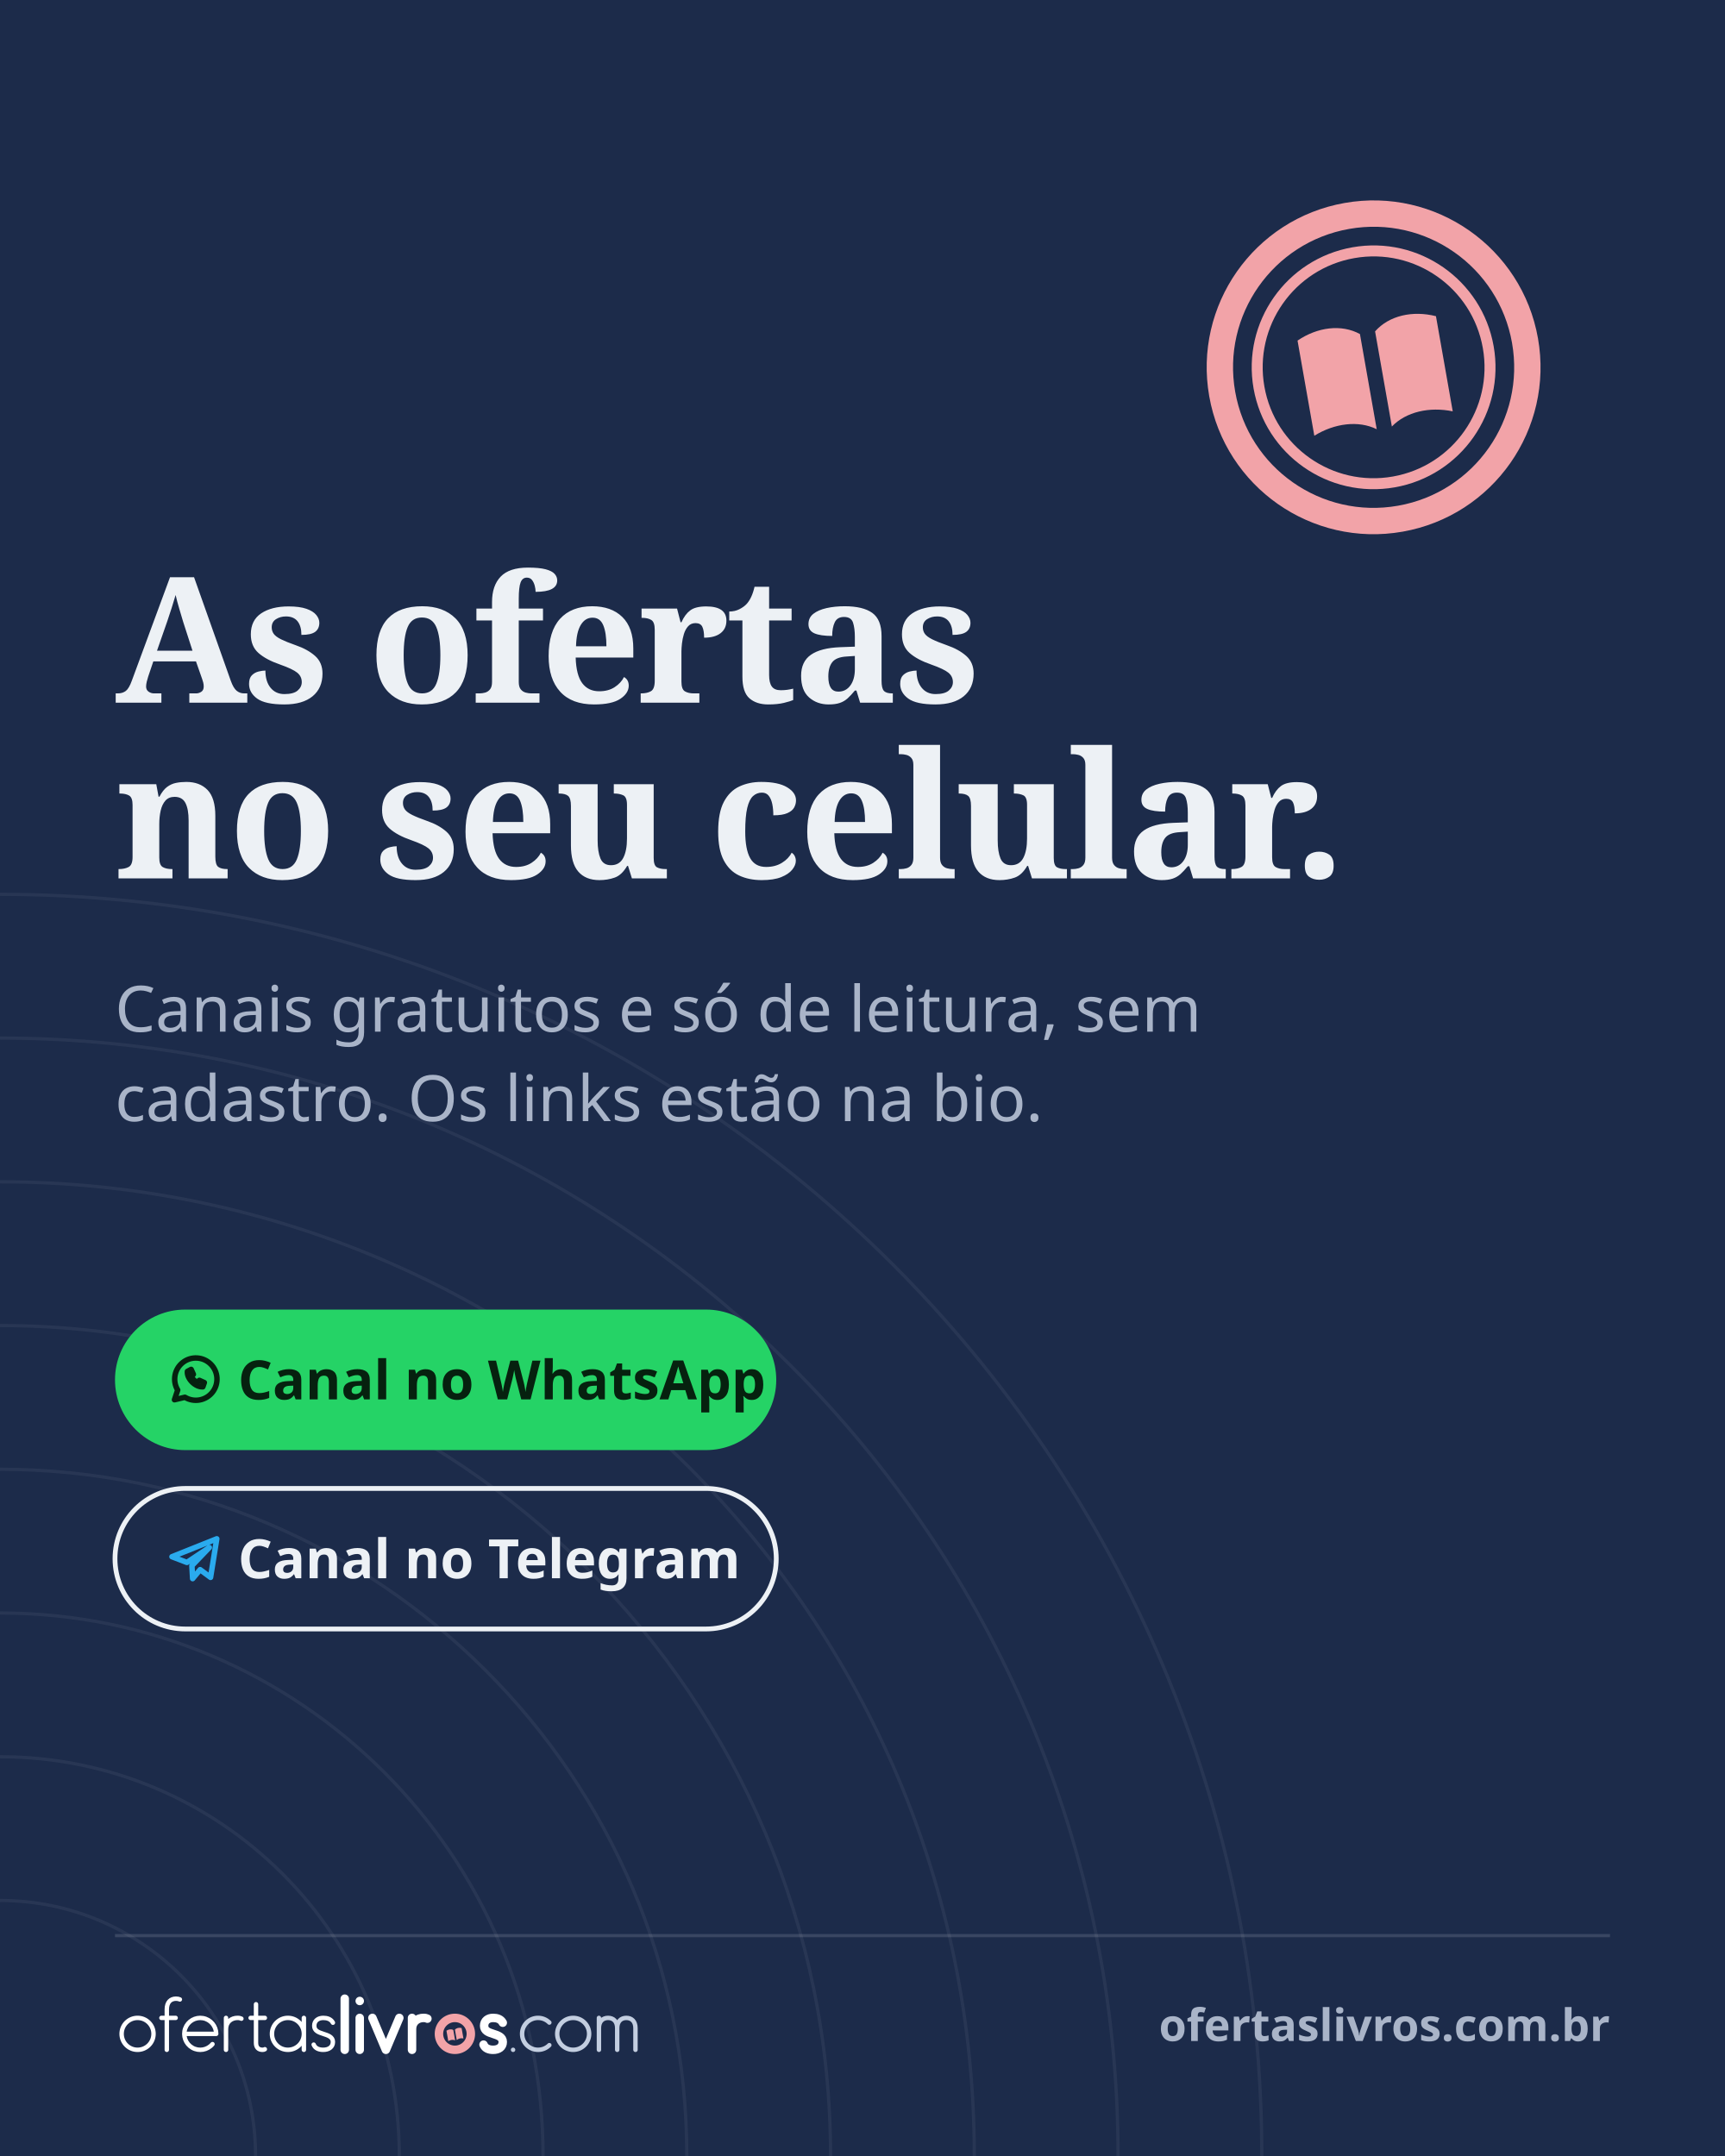
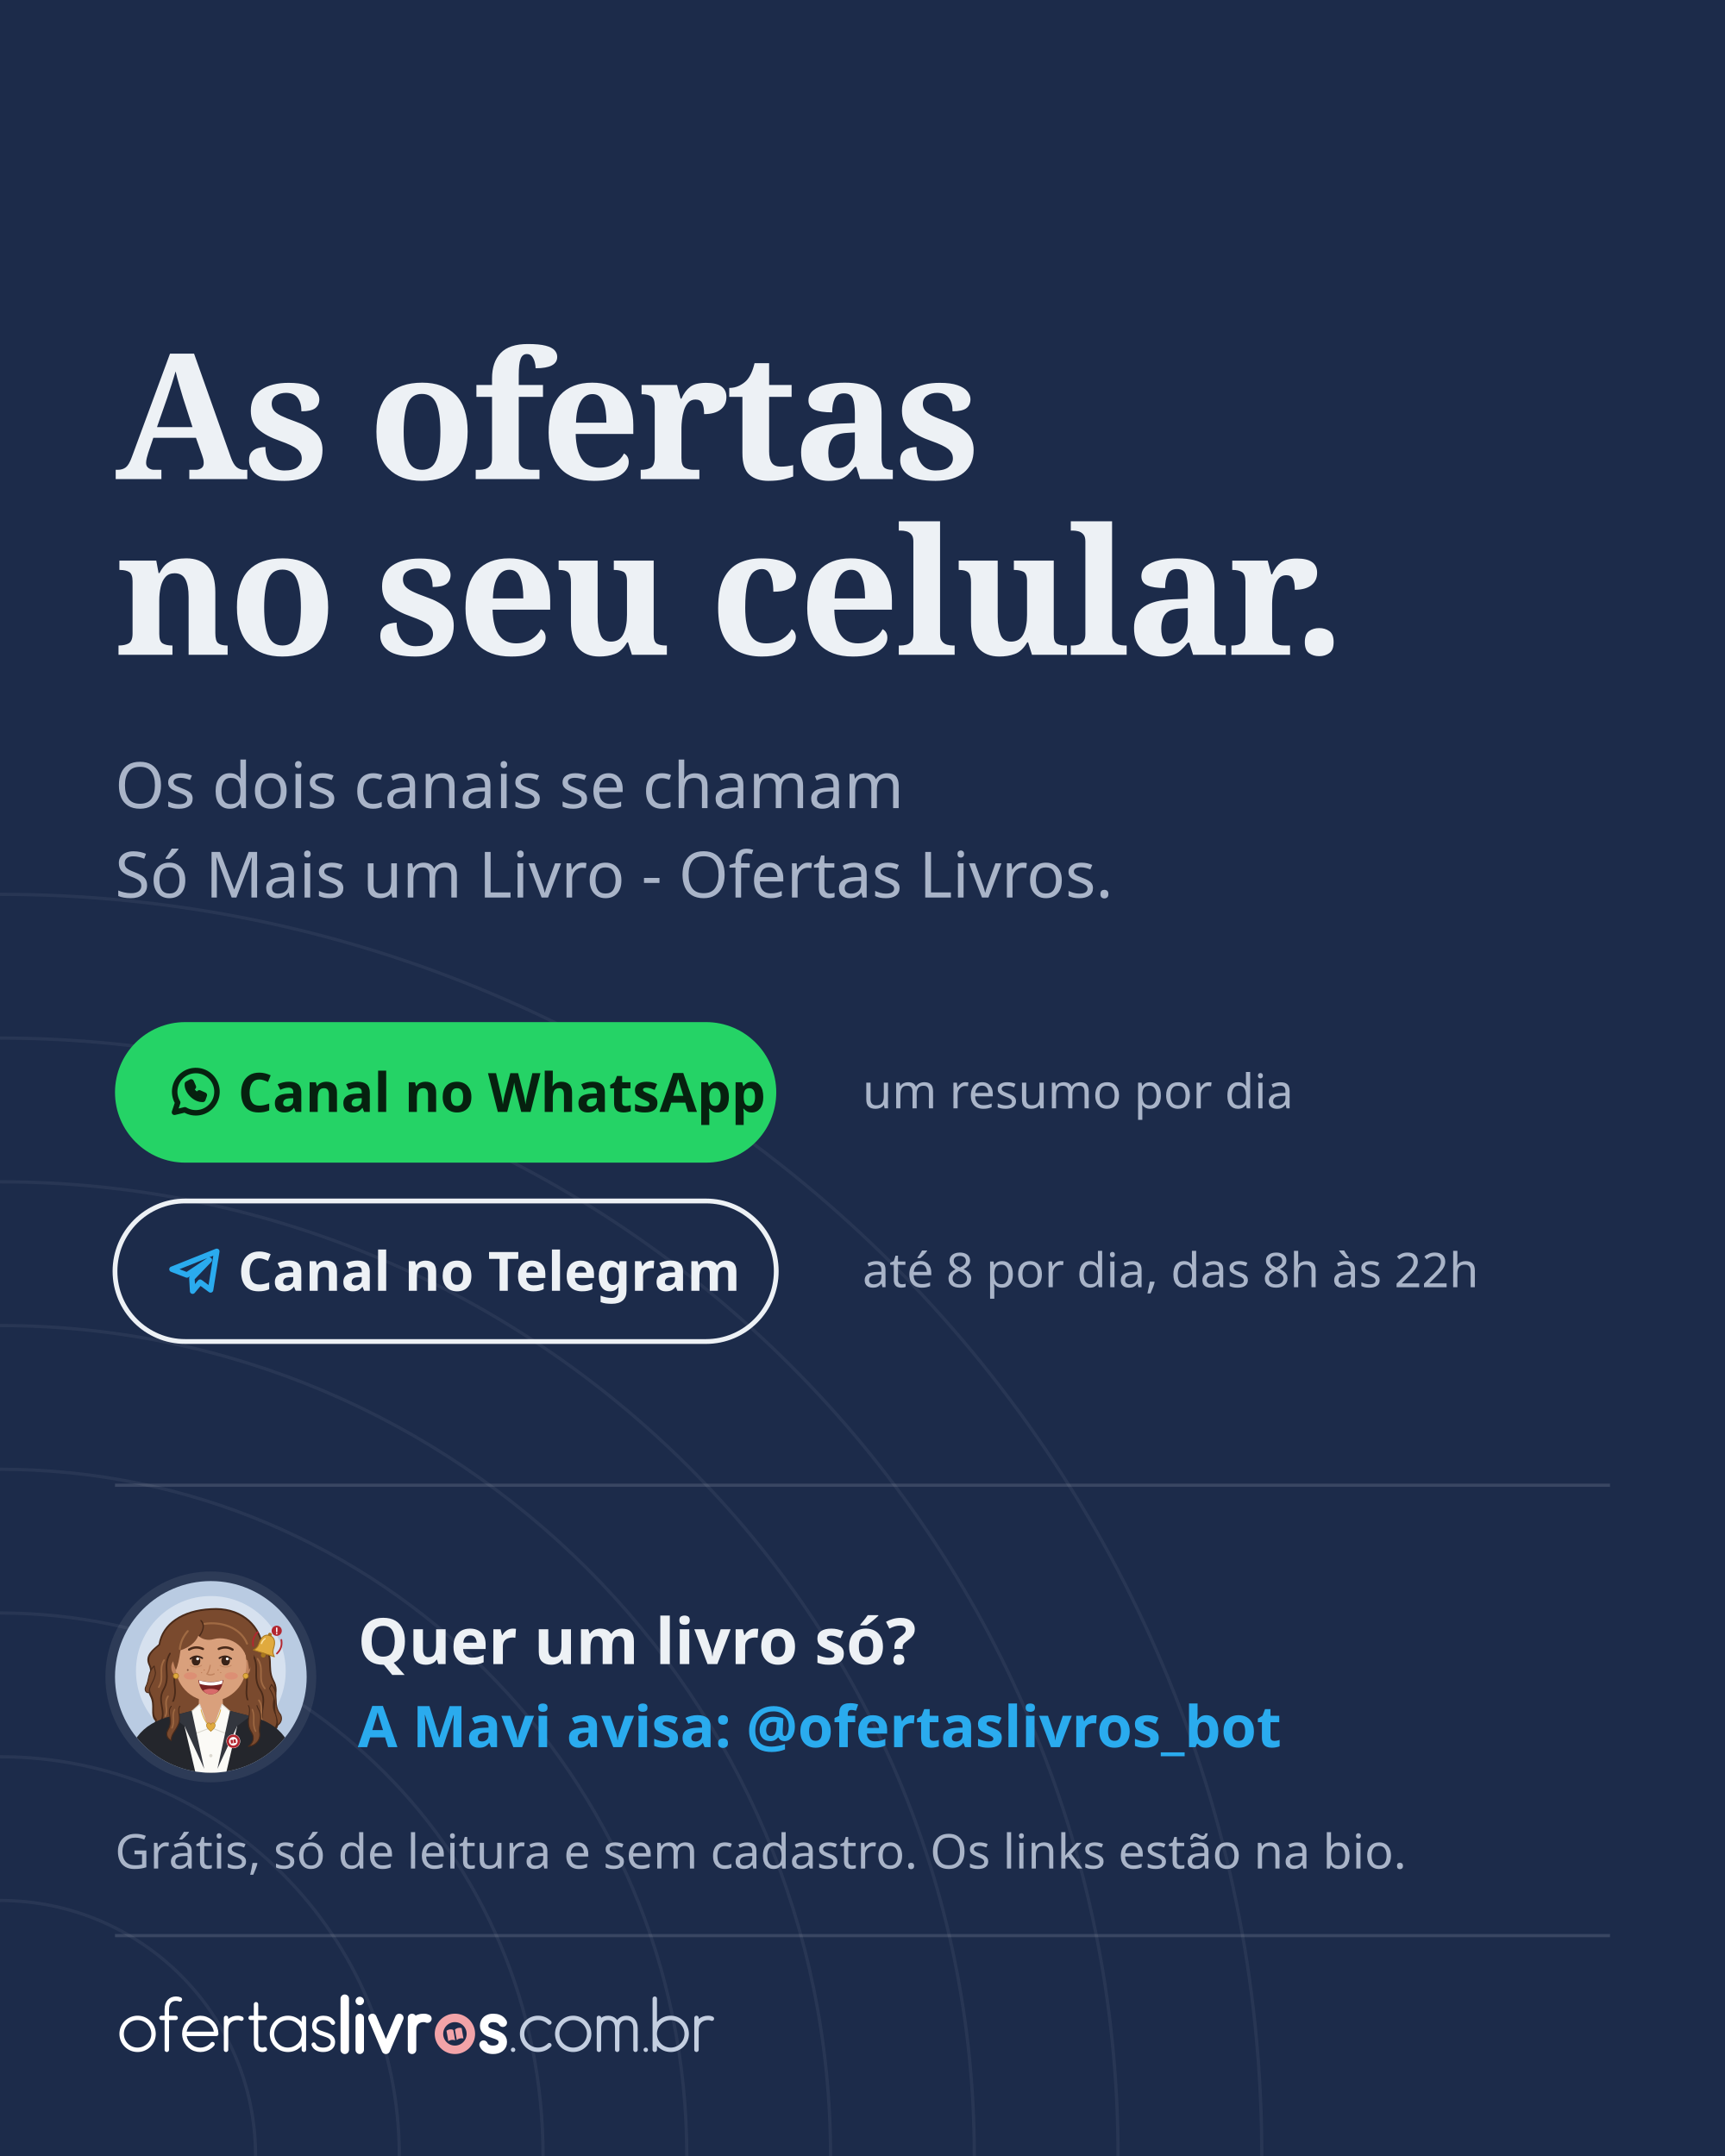
<svg xmlns="http://www.w3.org/2000/svg" width="1080" height="1350" viewBox="0 0 1080 1350" role="img" aria-label="As ofertas no seu celular.">
  <style>
@font-face{font-family:"Fraunces";font-weight:100 900;src:url("../../../../static/fonts/fraunces-latin-full-normal.woff2")}
@font-face{font-family:"Fraunces";font-style:italic;font-weight:100 900;src:url("../../../../static/fonts/fraunces-latin-full-italic.woff2")}
@font-face{font-family:"Outfit";font-weight:100 900;src:url("../../../../static/fonts/outfit-latin-wght-normal.woff2")}
.f{font-family:Fraunces,Charter,Georgia,serif;font-weight:800;font-variation-settings:"SOFT" 100,"WONK" 1;letter-spacing:-.02em}
.fi{font-family:Fraunces,Charter,Georgia,serif;font-style:italic;font-weight:400;font-variation-settings:"SOFT" 100,"WONK" 1}
.s{font-family:Outfit,system-ui,sans-serif}
.up{text-transform:uppercase;letter-spacing:.06em}
</style>
  <rect width="1080" height="1350" fill="#1c2b4a" />
  <circle cx="0" cy="1350" r="160" fill="none" stroke="#edf1f5" stroke-opacity="0.06" stroke-width="2" />
  <circle cx="0" cy="1350" r="250" fill="none" stroke="#edf1f5" stroke-opacity="0.06" stroke-width="2" />
  <circle cx="0" cy="1350" r="340" fill="none" stroke="#edf1f5" stroke-opacity="0.06" stroke-width="2" />
  <circle cx="0" cy="1350" r="430" fill="none" stroke="#edf1f5" stroke-opacity="0.06" stroke-width="2" />
  <circle cx="0" cy="1350" r="520" fill="none" stroke="#edf1f5" stroke-opacity="0.06" stroke-width="2" />
  <circle cx="0" cy="1350" r="610" fill="none" stroke="#edf1f5" stroke-opacity="0.06" stroke-width="2" />
  <circle cx="0" cy="1350" r="700" fill="none" stroke="#edf1f5" stroke-opacity="0.06" stroke-width="2" />
  <circle cx="0" cy="1350" r="790" fill="none" stroke="#edf1f5" stroke-opacity="0.06" stroke-width="2" />
-   <text class="f" x="72" y="440" font-size="110" fill="#edf1f5" text-anchor="start">
+   <text class="f" x="72" y="300" font-size="110" fill="#edf1f5" text-anchor="start">
    <tspan x="72" dy="0">As ofertas</tspan>
    <tspan x="72" dy="110">no seu celular.</tspan>
  </text>
-   <text class="s" x="72" y="646" font-size="40" fill="#a9b4c8" font-weight="400" text-anchor="start">
-     <tspan x="72" dy="0">Canais gratuitos e só de leitura, sem</tspan>
-     <tspan x="72" dy="56">cadastro. Os links estão na bio.</tspan>
+   <text class="s" x="72" y="506" font-size="40" fill="#a9b4c8" font-weight="400" text-anchor="start">
+     <tspan x="72" dy="0">Os dois canais se chamam</tspan>
+     <tspan x="72" dy="56">Só Mais um Livro - Ofertas Livros.</tspan>
  </text>
-   <rect x="72" y="820" width="414" height="88" rx="44.0" fill="#25d366" />
-   <g transform="translate(103 845.3) scale(1.5583)" fill="none" stroke="#06210f" stroke-width="2.2" stroke-linecap="round" stroke-linejoin="round" color="#06210f">
+   <rect x="72" y="640" width="414" height="88" rx="44.0" fill="#25d366" />
+   <g transform="translate(103 665.3) scale(1.5583)" fill="none" stroke="#06210f" stroke-width="2.2" stroke-linecap="round" stroke-linejoin="round" color="#06210f">
    <path d="M4 20l1.3-3.9A8.5 8.5 0 1 1 8.2 19z" />
    <path d="M9.2 8.6c-.3 2.9 3.2 6.4 6.2 6.2l.6-1.7-2-.9-.9.8a5 5 0 0 1-2.3-2.3l.8-.9-.9-2z" />
  </g>
-   <text class="s" x="149" y="876.24" font-size="34" fill="#06210f" font-weight="700" text-anchor="start">
+   <text class="s" x="149" y="696.24" font-size="34" fill="#06210f" font-weight="700" text-anchor="start">
    <tspan x="149" dy="0">Canal no WhatsApp</tspan>
  </text>
-   <rect x="72" y="932" width="414" height="88" rx="44.0" fill="none" stroke="#edf1f5" stroke-width="3" />
-   <g transform="translate(103 957.3) scale(1.5583)" fill="none" stroke="#2aabee" stroke-width="2.2" stroke-linecap="round" stroke-linejoin="round" color="#2aabee">
+   <rect x="72" y="752" width="414" height="88" rx="44.0" fill="none" stroke="#edf1f5" stroke-width="3" />
+   <g transform="translate(103 777.3) scale(1.5583)" fill="none" stroke="#2aabee" stroke-width="2.2" stroke-linecap="round" stroke-linejoin="round" color="#2aabee">
    <path d="M21 4 3 11.2l6 2.3L18 7.5l-7 7.3.3 5.2 3-3.6 4.2 3.1z" />
  </g>
-   <text class="s" x="149" y="988.24" font-size="34" fill="#edf1f5" font-weight="700" text-anchor="start">
+   <text class="s" x="149" y="808.24" font-size="34" fill="#edf1f5" font-weight="700" text-anchor="start">
    <tspan x="149" dy="0">Canal no Telegram</tspan>
  </text>
-   <g transform="translate(750.0 120.0) scale(6.875) rotate(-10 16 16)">
-     <circle cx="16" cy="16" r="14" fill="none" stroke="#f2a3a8" stroke-width="2.4" />
-     <circle cx="16" cy="16" r="10.6" fill="none" stroke="#f2a3a8" stroke-width="1.0" />
-     <path fill="#f2a3a8" d="M9.6 12.4C11.6 11.5 13.8 11.6 15.3 12.8V21.6C13.8 20.5 11.6 20.4 9.6 21.2ZM22.4 12.4C20.4 11.5 18.2 11.6 16.7 12.8V21.6C18.2 20.5 20.4 20.4 22.4 21.2Z" />
-   </g>
+   <text class="s" x="540" y="694" font-size="30" fill="#a9b4c8" font-weight="500" text-anchor="start">
+     <tspan x="540" dy="0">um resumo por dia</tspan>
+   </text>
+   <text class="s" x="540" y="806" font-size="30" fill="#a9b4c8" font-weight="500" text-anchor="start">
+     <tspan x="540" dy="0">até 8 por dia, das 8h às 22h</tspan>
+   </text>
+   <line x1="72" y1="930" x2="1008" y2="930" stroke="#edf1f5" stroke-opacity=".14" stroke-width="2" />
+   <circle cx="132.0" cy="1050" r="66.0" fill="#edf1f5" fill-opacity=".08" />
+   <svg x="72.0" y="990.0" width="120" height="120" viewBox="0 0 640 640" aria-label="Mavi">
+     <defs>
+       <clipPath id="mavi1">
+         <circle cx="320" cy="320" r="320" />
+       </clipPath>
+     </defs>
+     <g clip-path="url(#mavi1)">
+       <rect width="640" height="640" fill="#b9cbe2" />
+       <circle cx="320" cy="300" r="250" fill="#d6e1ef" />
+       <g transform="translate(320 330) scale(1.1) translate(-320 -330)">
+         <path fill="#4a2a19" transform="translate(320 300) scale(1.03) translate(-320 -300)" d="M320 118 C 404 112 462 160 474 226 C 512 256 486 292 506 330 C 528 368 494 398 516 436  C 526 464 512 488 492 484 C 486 498 466 500 458 488 C 446 498 424 492 420 476 L 404 462 L 236 462 L 222 470  C 214 484 196 486 188 472 C 170 480 152 468 156 450 C 138 432 156 404 140 376 C 124 344 152 314 136 284  C 124 256 150 238 166 224 C 176 162 236 122 320 118 Z" />
+         <path fill="#7a4a2e" d="M320 118 C 404 112 462 160 474 226 C 512 256 486 292 506 330 C 528 368 494 398 516 436  C 526 464 512 488 492 484 C 486 498 466 500 458 488 C 446 498 424 492 420 476 L 404 462 L 236 462 L 222 470  C 214 484 196 486 188 472 C 170 480 152 468 156 450 C 138 432 156 404 140 376 C 124 344 152 314 136 284  C 124 256 150 238 166 224 C 176 162 236 122 320 118 Z" />
+         <path fill="none" stroke="#4a2a19" stroke-width="5" stroke-linecap="round" d="M196 250 C 172 290 200 320 176 360 C 156 396 186 424 168 458  M214 300 C 200 336 222 360 204 398 C 194 420 206 440 198 462 M444 248 C 472 288 444 320 470 360 C 494 398 462 428 482 470  M424 300 C 440 340 416 368 438 404 C 450 426 436 448 444 470" />
+         <path fill="none" stroke="#a06a43" stroke-width="5" stroke-linecap="round" d="M178 270 C 160 300 180 322 162 352 M190 380 C 176 402 192 420 182 440  M462 266 C 484 298 460 326 484 356 M466 392 C 482 416 466 436 478 456" />
+         <path fill="#7a4a2e" stroke="#4a2a19" stroke-width="3" stroke-linejoin="round" d="M148 288 C 128 306 134 330 122 352 C 118 362 124 372 134 368 C 130 350 150 334 152 308 Z M504 344 C 530 372 506 404 532 436 C 538 450 532 462 522 468 C 524 448 512 432 514 410 C 516 388 506 370 498 356 Z" />
+         <path fill="#d9a07c" d="M286 330 L354 330 L358 440 L282 440 Z" />
+         <path fill="#c0835f" d="M286 352 C 300 372 340 372 354 352 L354 330 L286 330 Z" />
+         <path fill="#24262c" d="M60 640 C 60 520 110 462 200 440 L 262 424 L 320 600 L 378 424 L 440 440 C 530 462 580 520 580 640 Z" />
+         <path fill="#fbfaf6" d="M262 424 L 290 420 L 320 488 L 350 420 L 378 424 L 400 470 L 360 640 L 280 640 L 240 470 Z" />
+         <path fill="#d9a07c" d="M290 420 L 320 488 L 350 420 Z" />
+         <path fill="#fbfaf6" stroke="#dcd9d1" stroke-width="3" stroke-linejoin="round" d="M286 404 L 248 438 L 276 492 L 312 478 Z" />
+         <path fill="#fbfaf6" stroke="#dcd9d1" stroke-width="3" stroke-linejoin="round" d="M354 404 L 392 438 L 364 492 L 328 478 Z" />
+         <path fill="#33363e" d="M240 470 L 200 440 L 262 424 L 300 600 Z M400 470 L 440 440 L 378 424 L 340 600 Z" />
+         <circle cx="320" cy="560" r="5" fill="#dcd9d1" />
+         <path fill="#7a4a2e" d="M200 396 C 184 428 208 452 190 482 C 182 496 188 508 200 514 C 198 498 212 486 220 468 C 232 444 216 424 228 398 Z" />
+         <path fill="none" stroke="#4a2a19" stroke-width="3" stroke-linecap="round" stroke-linejoin="round" d="M200 410 C 184 428 208 452 190 482 C 182 496 188 508 200 514 C 198 498 212 486 220 468 C 232 444 216 424 226 410" />
+         <path fill="#7a4a2e" d="M428 392 C 446 428 422 458 444 490 C 454 506 448 522 434 532 C 456 530 472 512 468 490 C 464 464 480 444 464 418 C 458 406 458 398 454 390 Z" />
+         <path fill="none" stroke="#4a2a19" stroke-width="3" stroke-linecap="round" stroke-linejoin="round" d="M434 408 C 446 428 422 458 444 490 C 454 506 448 522 434 532 C 456 530 472 512 468 490 C 464 464 480 444 464 418 C 462 414 461 411 460 408" />
+         <path fill="none" stroke="#a06a43" stroke-width="4" stroke-linecap="round" d="M210 420 C 200 440 212 456 202 476 M446 420 C 456 444 444 462 456 486" />
+         <path d="M290 420 Q 300 460 320 470 Q 340 460 350 420" fill="none" stroke="#e0aa3e" stroke-width="2.5" />
+         <path fill="#e0aa3e" stroke="#a8771f" stroke-width="1.5" d="M320 486 C 306 476 304 466 310 462 C 314 459 318 461 320 465 C 322 461 326 459 330 462 C 336 466 334 476 320 486 Z" />
+         <ellipse cx="216" cy="292" rx="16" ry="24" fill="#c0835f" />
+         <ellipse cx="424" cy="292" rx="16" ry="24" fill="#c0835f" />
+         <path fill="#d9a07c" d="M320 168 C 392 168 428 214 428 282 C 428 344 384 392 320 396 C 256 392 212 344 212 282 C 212 214 248 168 320 168 Z" />
+         <circle cx="214" cy="318" r="8" fill="#e0aa3e" stroke="#a8771f" stroke-width="2" />
+         <circle cx="426" cy="318" r="8" fill="#e0aa3e" stroke="#a8771f" stroke-width="2" />
+         <ellipse cx="258" cy="318" rx="20" ry="11" fill="#e07a6a" opacity=".45" />
+         <ellipse cx="382" cy="318" rx="20" ry="11" fill="#e07a6a" opacity=".45" />
+         <path d="M254 238 Q 274 226 296 236" fill="none" stroke="#4a2a19" stroke-width="7" stroke-linecap="round" />
+         <path d="M344 236 Q 366 226 386 238" fill="none" stroke="#4a2a19" stroke-width="7" stroke-linecap="round" />
+         <ellipse cx="275" cy="272" rx="13" ry="15" fill="#3a2217" />
+         <ellipse cx="365" cy="272" rx="13" ry="15" fill="#3a2217" />
+         <circle cx="280" cy="266" r="4.5" fill="#fff" />
+         <circle cx="370" cy="266" r="4.5" fill="#fff" />
+         <path d="M258 266 Q 275 252 294 264" fill="none" stroke="#3a2217" stroke-width="5" stroke-linecap="round" />
+         <path d="M346 264 Q 365 252 382 266" fill="none" stroke="#3a2217" stroke-width="5" stroke-linecap="round" />
+         <path d="M258 286 Q 275 296 292 286" fill="#d9a07c" stroke="#c0835f" stroke-width="2.5" stroke-linecap="round" />
+         <path d="M348 286 Q 365 296 382 286" fill="#d9a07c" stroke="#c0835f" stroke-width="2.5" stroke-linecap="round" />
+         <path d="M318 286 Q 314 306 308 312 Q 318 318 330 312" fill="none" stroke="#c0835f" stroke-width="4" stroke-linecap="round" stroke-linejoin="round" />
+         <circle cx="250" cy="300" r="2.6" fill="#7a4a35" />
+         <g fill="#b9764f">
+           <circle cx="300" cy="300" r="1.8" />
+           <circle cx="292" cy="308" r="1.6" />
+           <circle cx="342" cy="300" r="1.8" />
+           <circle cx="350" cy="308" r="1.6" />
+         </g>
+         <path d="M282 330 Q 320 342 358 330 Q 352 372 320 374 Q 288 372 282 330 Z" fill="#7a2324" />
+         <path d="M284 331 Q 320 343 356 331 L 354 342 Q 320 352 286 342 Z" fill="#fff" />
+         <path d="M296 362 Q 320 352 344 362 Q 334 374 320 374 Q 306 374 296 362 Z" fill="#d86a6a" />
+         <path fill="#7a4a2e" d="M282 150 C 340 132 420 150 446 216 C 458 250 448 280 436 300 C 434 270 424 240 404 224  C 384 206 352 200 330 206 C 310 212 292 206 282 196 C 274 216 254 232 228 240 C 224 268 220 286 214 300  C 196 260 200 210 232 178 C 246 164 262 154 282 150 Z" />
+         <path fill="none" stroke="#a06a43" stroke-width="6" stroke-linecap="round" d="M300 160 C 350 152 410 170 430 220 M250 182 C 236 198 228 216 226 236" />
+         <path fill="none" stroke="#4a2a19" stroke-width="4" stroke-linecap="round" d="M286 196 C 300 176 300 160 290 150" />
+       </g>
+       <g transform="translate(395 535) scale(2.2)">
+         <circle r="10.5" fill="#fff" />
+         <circle r="8.3" fill="none" stroke="#b3262f" stroke-width="3.6" />
+         <path transform="translate(0 .25) rotate(-10) scale(0.625) translate(-16 -16.6)" fill="#b3262f" d="M9.6 12.4C11.6 11.5 13.8 11.6 15.3 12.8V21.6C13.8 20.5 11.6 20.4 9.6 21.2ZM22.4 12.4C20.4 11.5 18.2 11.6 16.7 12.8V21.6C18.2 20.5 20.4 20.4 22.4 21.2Z" />
+       </g>
+       <g transform="translate(506 214) rotate(18) scale(.8)">
+         <path d="M-52 -40 q -16 30 0 60 M52 -40 q 16 30 0 60" fill="none" stroke="#b3262f" stroke-width="7" stroke-linecap="round" />
+         <circle cy="-46" r="8" fill="#a8771f" />
+         <path fill="#e0aa3e" stroke="#a8771f" stroke-width="4" stroke-linejoin="round" d="M0 -42 C -26 -42 -32 -18 -32 4 C -32 22 -40 30 -46 36 L 46 36 C 40 30 32 22 32 4 C 32 -18 26 -42 0 -42 Z" />
+         <circle cy="44" r="10" fill="#a8771f" />
+         <path d="M-14 -24 q -8 10 -8 24" fill="none" stroke="#fbe3a6" stroke-width="5" stroke-linecap="round" />
+       </g>
+       <circle cx="540" cy="166" r="17" fill="#b3262f" />
+       <path d="M540 157 v12 M540 175 v1" stroke="#fff" stroke-width="4.5" stroke-linecap="round" />
+     </g>
+   </svg>
+   <text class="s" x="224" y="1042" font-size="40" fill="#edf1f5" font-weight="600" text-anchor="start">
+     <tspan x="224" dy="0">Quer um livro só?</tspan>
+   </text>
+   <text class="s" x="224" y="1094" font-size="36" fill="#2aabee" font-weight="600" text-anchor="start">
+     <tspan x="224" dy="0">A Mavi avisa: @ofertaslivros_bot</tspan>
+   </text>
+   <text class="s" x="72" y="1170" font-size="30" fill="#a9b4c8" font-weight="400" text-anchor="start">
+     <tspan x="72" dy="0">Grátis, só de leitura e sem cadastro. Os links estão na bio.</tspan>
+   </text>
  <line x1="72" y1="1212" x2="1008" y2="1212" stroke="#edf1f5" stroke-opacity=".14" stroke-width="2" />
-   <svg x="72" y="1248" width="330.0" height="39.0" viewBox="-3.4 8.8 274.07 32.4" aria-label="ofertaslivros.com">
+   <svg x="72" y="1248" width="375.2" height="39.0" viewBox="-3.4 8.8 311.6 32.4" aria-label="ofertaslivros.com.br">
    <path d="M 0 30 A 8.3 8.3 0 1 1 16.6 30 A 8.3 8.3 0 1 1 0 30 Z M 23.5 38.3 V 17.3 C 23.5 13.5 25.5 11.7 28.3 11.7 C 29.1 11.7 29.8 11.85 30.3 12.1 M 20.7 21.7 H 28.1 M 32.6 30 H 49.2 A 8.3 8.3 0 1 0 47.26 35.34 M 54.3 21.7 V 38.3 M 54.3 27.5 C 54.3 23.8 57.1 21.7 60.3 21.7 C 61.3 21.7 61.9 21.9 62.3 22.1 M 69.9 14.6 V 34.7 C 69.9 37.1 71.2 38.3 73.3 38.3 C 73.8 38.3 74.2 38.2 74.5 38 M 67.1 21.7 H 74.5 M 78.2 30 A 8.3 8.3 0 1 1 94.8 30 A 8.3 8.3 0 1 1 78.2 30 Z M 94.8 21.7 V 38.3 M 109.9 24.2 C 108.9 22.3 106.9 21.7 104.9 21.7 C 102.2 21.7 100.2 23.2 100.2 25.8 C 100.2 28.4 102.4 29.2 104.9 30 C 107.4 30.8 109.9 31.6 109.9 34.2 C 109.9 36.9 107.7 38.3 104.9 38.3 C 102.7 38.3 100.7 37.6 99.9 35.6" fill="none" stroke="#ffffff" stroke-width="2.3" stroke-linecap="round" stroke-linejoin="round" />
    <circle cx="173.35" cy="30" r="8.3" fill="none" stroke="#f2a3a8" stroke-width="4.4" />
    <path transform="translate(173.35 30.25) rotate(-10) scale(0.625) translate(-16 -16.6)" fill="#f2a3a8" d="M9.6 12.4C11.6 11.5 13.8 11.6 15.3 12.8V21.6C13.8 20.5 11.6 20.4 9.6 21.2ZM22.4 12.4C20.4 11.5 18.2 11.6 16.7 12.8V21.6C18.2 20.5 20.4 20.4 22.4 21.2Z" />
    <path d="M 116.05 11.7 V 38.3 M 123.85 21.7 V 38.3 M 123.85 12.9 h 0.01 M 130.45 21.7 L 137.45 38.3 L 144.45 21.7 M 151.05 21.7 V 38.3 M 151.05 27.5 C 151.05 23.8 153.85 21.7 157.05 21.7 C 158.05 21.7 158.65 21.9 159.05 22.1 M 198.25 24.2 C 197.25 22.3 195.25 21.7 193.25 21.7 C 190.55 21.7 188.55 23.2 188.55 25.8 C 188.55 28.4 190.75 29.2 193.25 30 C 195.75 30.8 198.25 31.6 198.25 34.2 C 198.25 36.9 196.05 38.3 193.25 38.3 C 191.05 38.3 189.05 37.6 188.25 35.6" fill="none" stroke="#ffffff" stroke-width="4.4" stroke-linecap="round" stroke-linejoin="round" />
    <path d="M 203.6 38.3 h 0.01 M 222.47 24.13 A 8.3 8.3 0 1 0 222.47 35.87 M 226.57 30 A 8.3 8.3 0 1 1 243.17 30 A 8.3 8.3 0 1 1 226.57 30 Z M 248.27 21.7 V 38.3 M 248.27 27 C 248.27 23.5 250.27 21.7 253.02 21.7 C 255.77 21.7 257.77 23.5 257.77 27 V 38.3 M 257.77 27 C 257.77 23.5 259.77 21.7 262.52 21.7 C 265.27 21.7 267.27 23.5 267.27 27 V 38.3" fill="none" stroke="#c3cee0" stroke-width="2.3" stroke-linecap="round" stroke-linejoin="round" />
+     <path d="M 272.6 38.3 h 0.01 M 277.3 11.7 V 38.3 M 277.3 30 A 8.3 8.3 0 1 1 293.9 30 A 8.3 8.3 0 1 1 277.3 30 Z M 299 21.7 V 38.3 M 299 27.5 C 299 23.8 301.8 21.7 305 21.7 C 306 21.7 306.6 21.9 307 22.1" fill="none" stroke="#c3cee0" stroke-width="2.3" stroke-linecap="round" stroke-linejoin="round" />
  </svg>
-   <text class="s" x="1008" y="1278" font-size="28" fill="#a9b4c8" font-weight="600" text-anchor="end">
-     <tspan x="1008" dy="0">ofertaslivros.com.br</tspan>
-   </text>
</svg>
